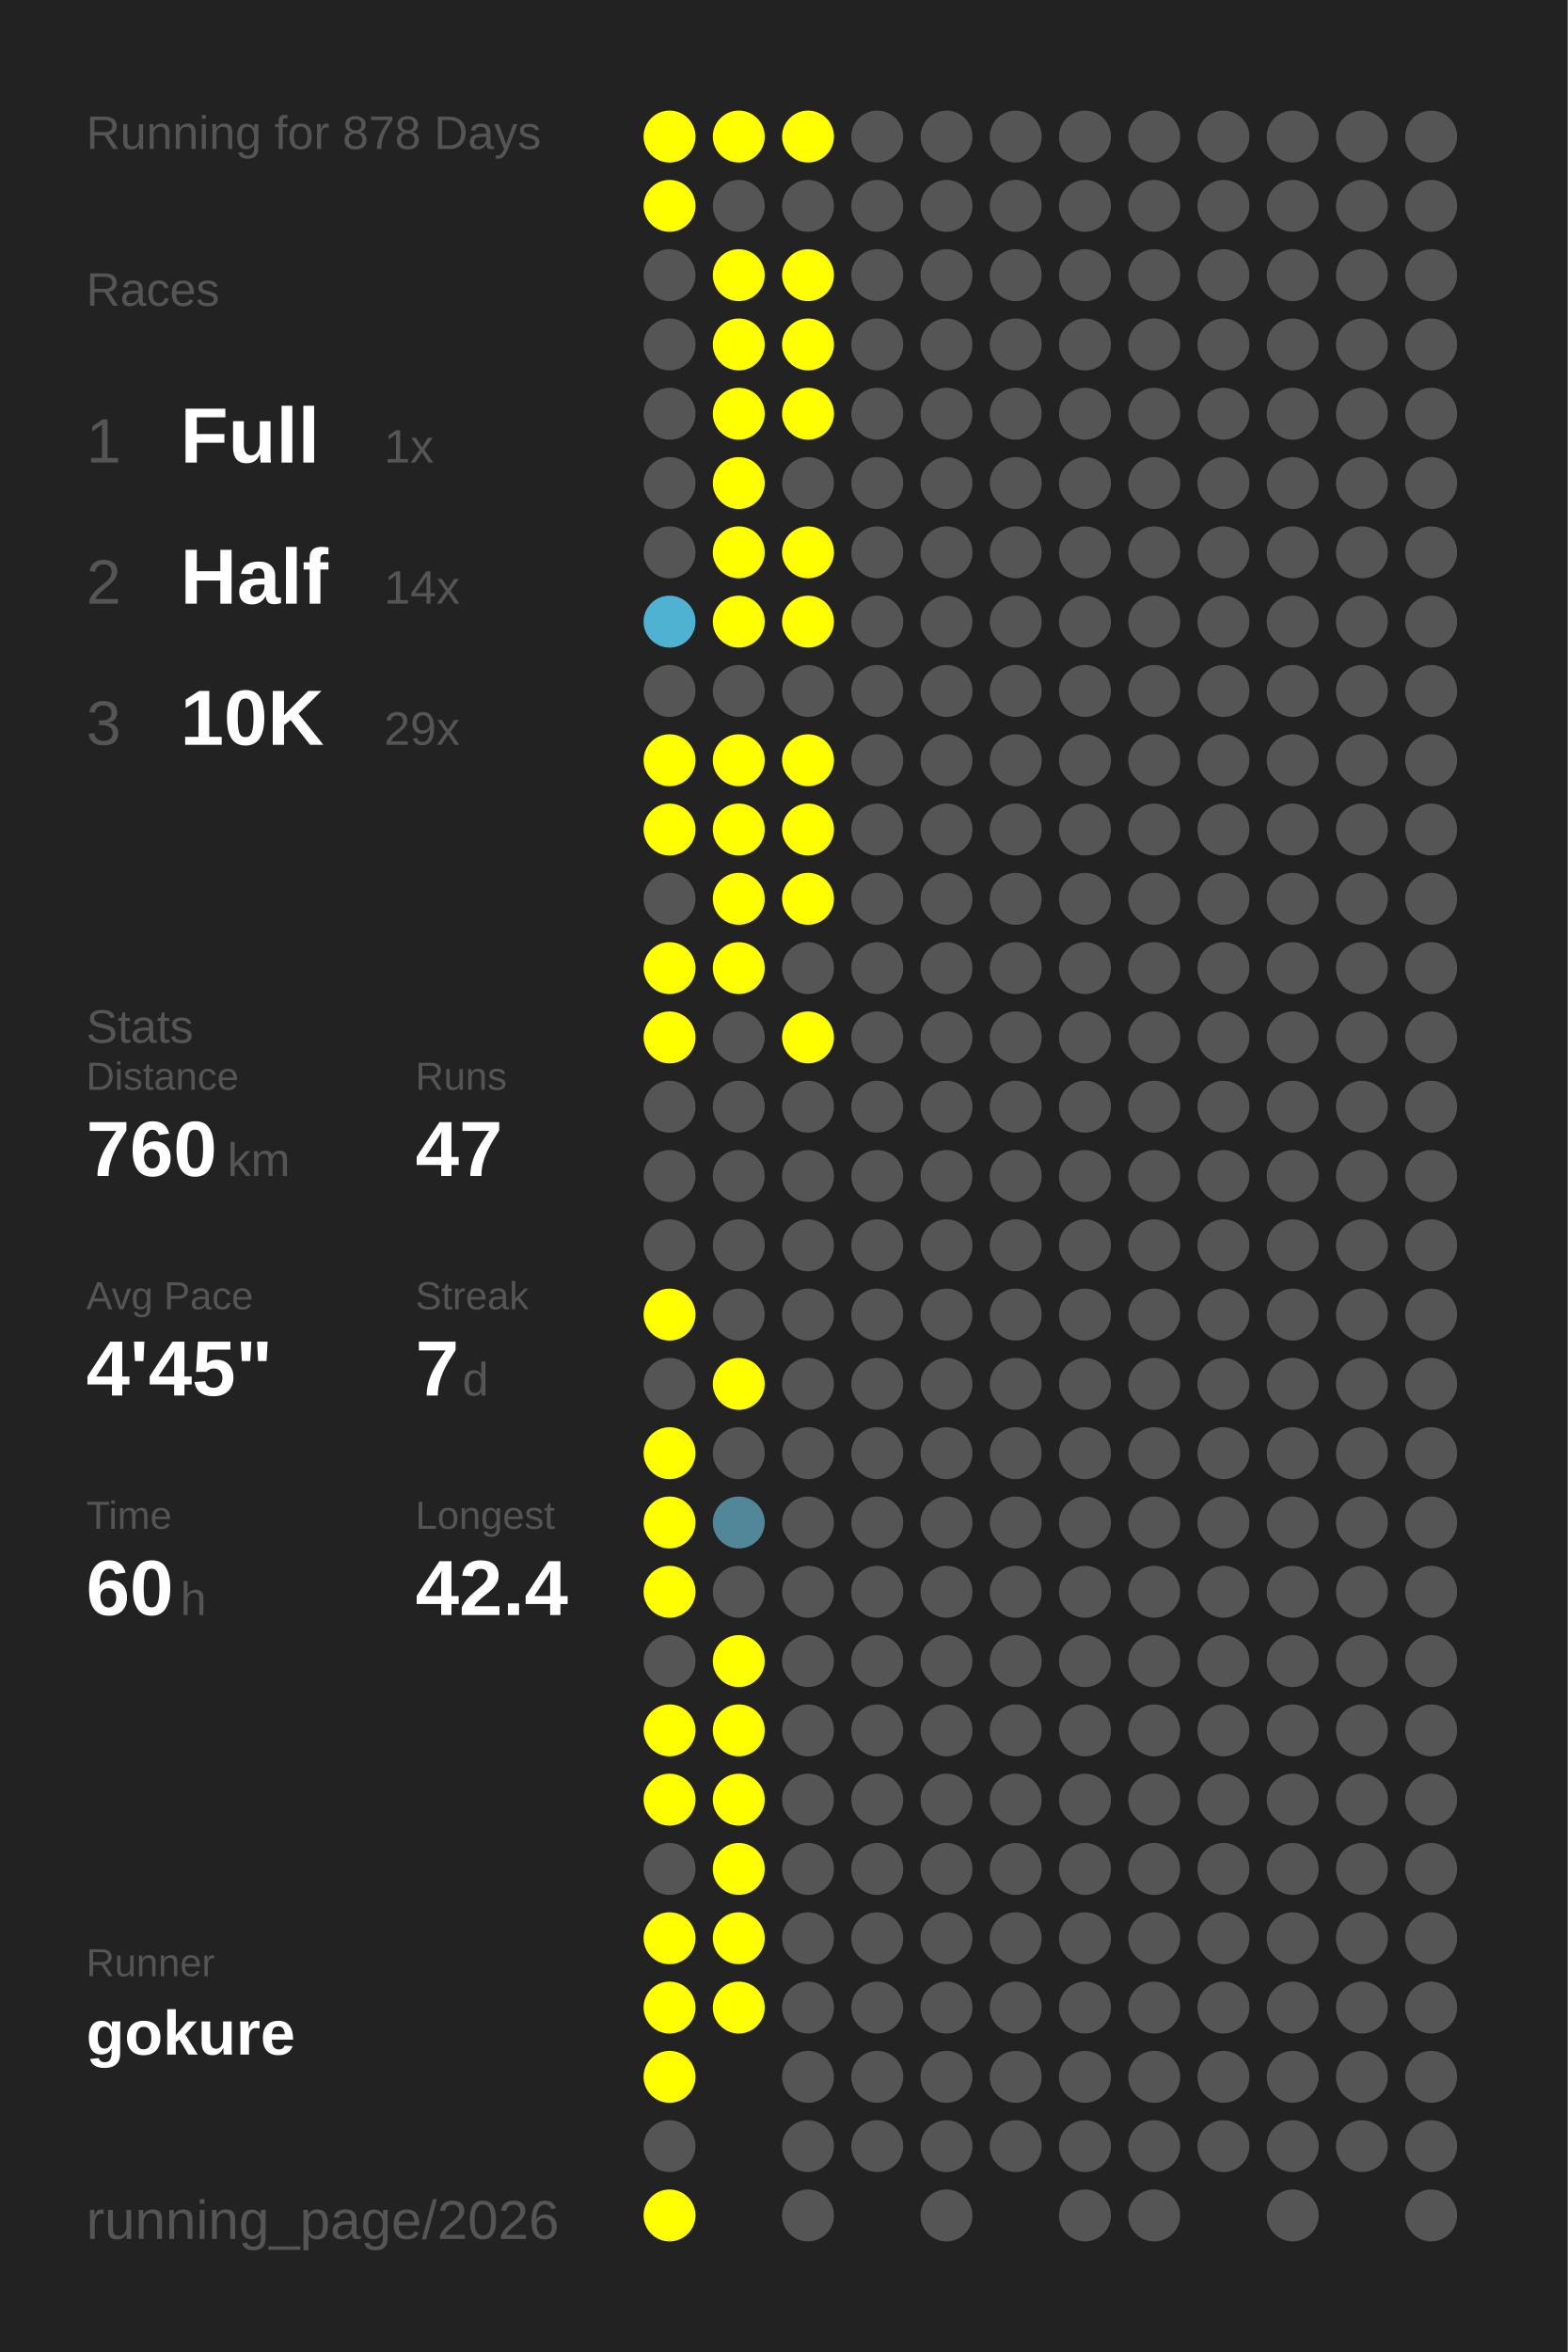
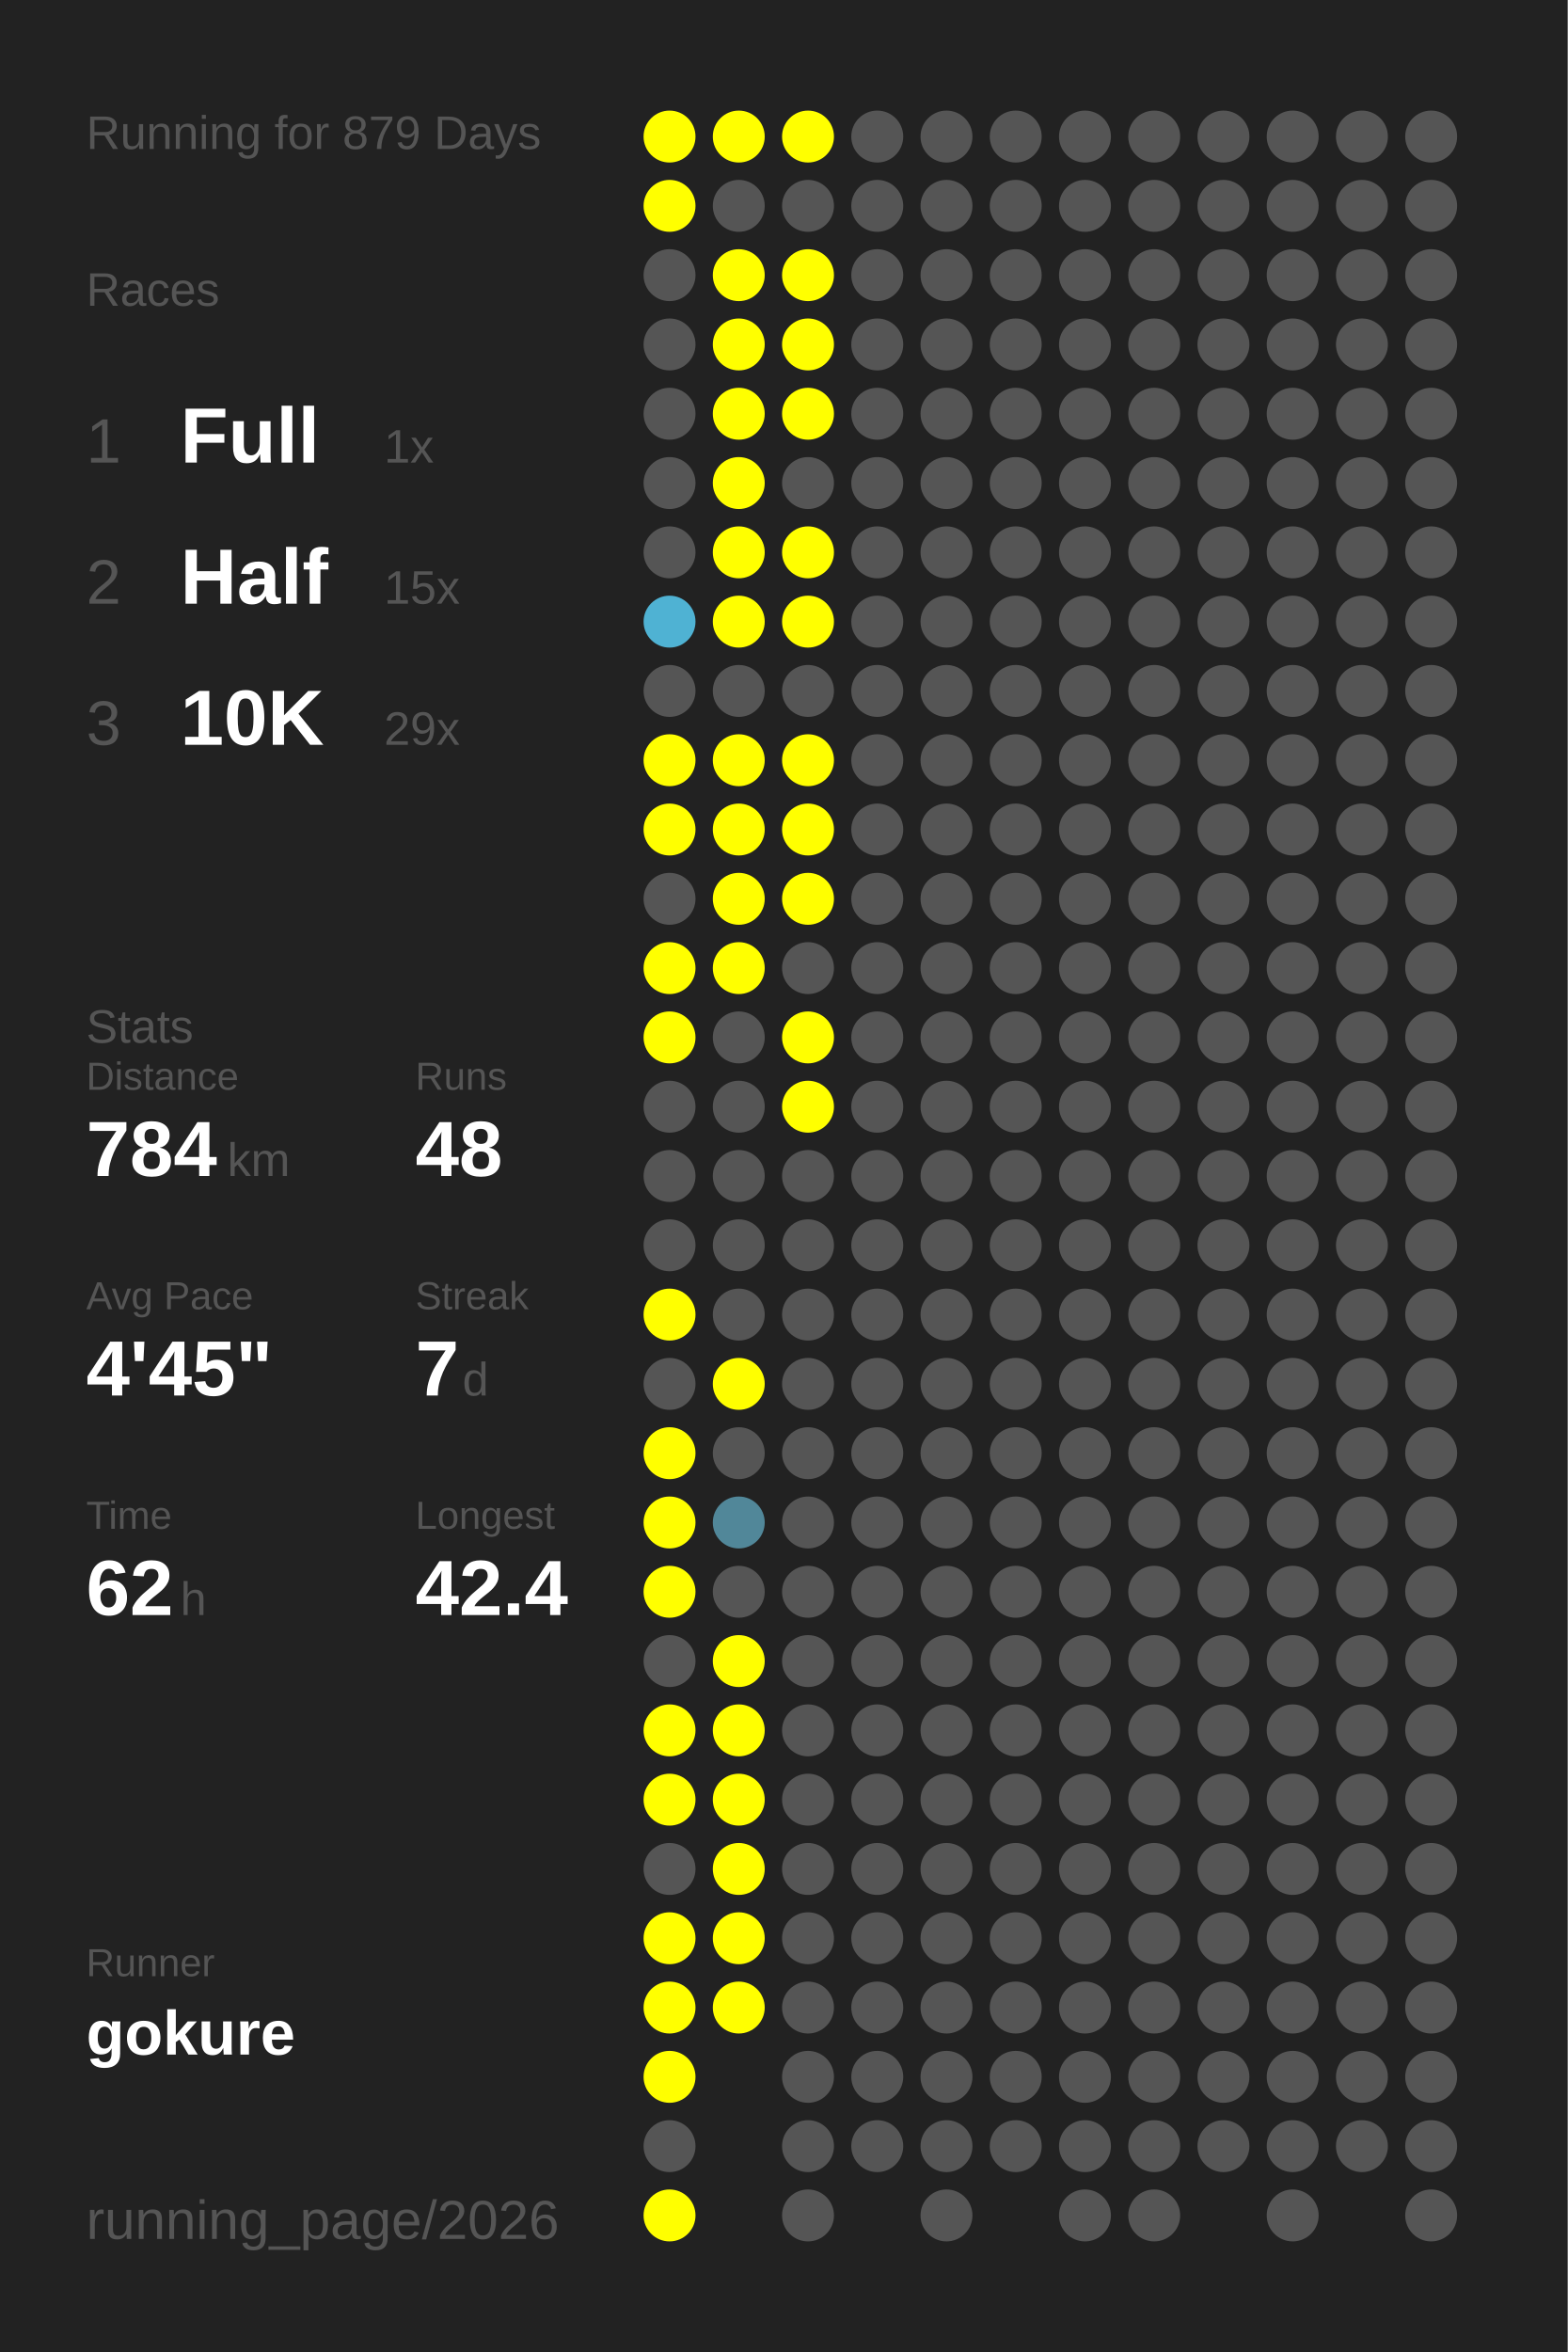
<svg xmlns="http://www.w3.org/2000/svg" baseProfile="full" height="300mm" version="1.1" viewBox="0,0,200,300" width="200mm">
  <defs />
  <rect fill="#222222" height="300" width="200" x="0" y="0" />
-   <text fill="#555555" style="font-size:6px; font-family:Arial;" x="11" y="19">Running for 878 Days</text>
+   <text fill="#555555" style="font-size:6px; font-family:Arial;" x="11" y="19">Running for 879 Days</text>
  <text fill="#555555" style="font-size:6px; font-family:Arial;" x="11" y="39">Races</text>
  <text fill="#555555" style="font-size:8px; font-family:Arial;" x="11" y="59">1</text>
  <text fill="#FFFFFF" style="font-size:10px; font-family:Arial; font-weight:bold;" x="23" y="59">Full</text>
  <text fill="#555555" style="font-size:6px; font-family:Arial;" x="49" y="59">1x</text>
  <text fill="#555555" style="font-size:8px; font-family:Arial;" x="11" y="77">2</text>
  <text fill="#FFFFFF" style="font-size:10px; font-family:Arial; font-weight:bold;" x="23" y="77">Half</text>
-   <text fill="#555555" style="font-size:6px; font-family:Arial;" x="49" y="77">14x</text>
+   <text fill="#555555" style="font-size:6px; font-family:Arial;" x="49" y="77">15x</text>
  <text fill="#555555" style="font-size:8px; font-family:Arial;" x="11" y="95">3</text>
  <text fill="#FFFFFF" style="font-size:10px; font-family:Arial; font-weight:bold;" x="23" y="95">10K</text>
  <text fill="#555555" style="font-size:6px; font-family:Arial;" x="49" y="95">29x</text>
  <text fill="#555555" style="font-size:6px; font-family:Arial;" x="11" y="133">Stats</text>
  <text fill="#555555" style="font-size:5px; font-family:Arial;" x="11" y="139">Distance</text>
-   <text fill="#FFFFFF" style="font-size:10px; font-family:Arial; font-weight:bold;" x="11" y="150">760</text>
+   <text fill="#FFFFFF" style="font-size:10px; font-family:Arial; font-weight:bold;" x="11" y="150">784</text>
  <text fill="#555555" style="font-size:6px; font-family:Arial;" x="29" y="150">km</text>
  <text fill="#555555" style="font-size:5px; font-family:Arial;" x="53" y="139">Runs</text>
-   <text fill="#FFFFFF" style="font-size:10px; font-family:Arial; font-weight:bold;" x="53" y="150">47</text>
+   <text fill="#FFFFFF" style="font-size:10px; font-family:Arial; font-weight:bold;" x="53" y="150">48</text>
  <text fill="#555555" style="font-size:5px; font-family:Arial;" x="11" y="167">Avg Pace</text>
  <text fill="#FFFFFF" style="font-size:10px; font-family:Arial; font-weight:bold;" x="11" y="178">4'45"</text>
  <text fill="#555555" style="font-size:5px; font-family:Arial;" x="53" y="167">Streak</text>
  <text fill="#FFFFFF" style="font-size:10px; font-family:Arial; font-weight:bold;" x="53" y="178">7</text>
  <text fill="#555555" style="font-size:6px; font-family:Arial;" x="59" y="178">d</text>
  <text fill="#555555" style="font-size:5px; font-family:Arial;" x="11" y="195">Time</text>
-   <text fill="#FFFFFF" style="font-size:10px; font-family:Arial; font-weight:bold;" x="11" y="206">60</text>
+   <text fill="#FFFFFF" style="font-size:10px; font-family:Arial; font-weight:bold;" x="11" y="206">62</text>
  <text fill="#555555" style="font-size:6px; font-family:Arial;" x="23" y="206">h</text>
  <text fill="#555555" style="font-size:5px; font-family:Arial;" x="53" y="195">Longest</text>
  <text fill="#FFFFFF" style="font-size:10px; font-family:Arial; font-weight:bold;" x="53" y="206">42.4</text>
  <text fill="#555555" style="font-size:5px; font-family:Arial;" x="11" y="252.065">Runner</text>
  <text fill="#FFFFFF" style="font-size:8px; font-family:Arial; font-weight:bold;" x="11" y="262.065">gokure</text>
  <text fill="#555555" style="font-size:7px; font-family:Arial;" x="11" y="285.581">running_page/2026</text>
  <circle cx="85.417" cy="17.419" fill="#FFFF00" r="3.312" />
  <circle cx="85.417" cy="26.258" fill="#FFFF00" r="3.312" />
  <circle cx="85.417" cy="35.097" fill="#555555" r="3.312" />
  <circle cx="85.417" cy="43.935" fill="#555555" r="3.312" />
  <circle cx="85.417" cy="52.774" fill="#555555" r="3.312" />
  <circle cx="85.417" cy="61.613" fill="#555555" r="3.312" />
  <circle cx="85.417" cy="70.452" fill="#555555" r="3.312" />
  <circle cx="85.417" cy="79.29" fill="#4fb2d3" r="3.312" />
  <circle cx="85.417" cy="88.129" fill="#555555" r="3.312" />
  <circle cx="85.417" cy="96.968" fill="#FFFF00" r="3.312" />
  <circle cx="85.417" cy="105.806" fill="#FFFF00" r="3.312" />
  <circle cx="85.417" cy="114.645" fill="#555555" r="3.312" />
  <circle cx="85.417" cy="123.484" fill="#FFFF00" r="3.312" />
  <circle cx="85.417" cy="132.323" fill="#FFFF00" r="3.312" />
  <circle cx="85.417" cy="141.161" fill="#555555" r="3.312" />
  <circle cx="85.417" cy="150" fill="#555555" r="3.312" />
  <circle cx="85.417" cy="158.839" fill="#555555" r="3.312" />
  <circle cx="85.417" cy="167.677" fill="#FFFF00" r="3.312" />
  <circle cx="85.417" cy="176.516" fill="#555555" r="3.312" />
  <circle cx="85.417" cy="185.355" fill="#FFFF00" r="3.312" />
  <circle cx="85.417" cy="194.194" fill="#FFFF00" r="3.312" />
  <circle cx="85.417" cy="203.032" fill="#FFFF00" r="3.312" />
  <circle cx="85.417" cy="211.871" fill="#555555" r="3.312" />
  <circle cx="85.417" cy="220.71" fill="#FFFF00" r="3.312" />
  <circle cx="85.417" cy="229.548" fill="#FFFF00" r="3.312" />
  <circle cx="85.417" cy="238.387" fill="#555555" r="3.312" />
  <circle cx="85.417" cy="247.226" fill="#FFFF00" r="3.312" />
  <circle cx="85.417" cy="256.065" fill="#FFFF00" r="3.312" />
  <circle cx="85.417" cy="264.903" fill="#FFFF00" r="3.312" />
  <circle cx="85.417" cy="273.742" fill="#555555" r="3.312" />
  <circle cx="85.417" cy="282.581" fill="#FFFF00" r="3.312" />
  <circle cx="94.25" cy="17.419" fill="#FFFF00" r="3.312" />
  <circle cx="94.25" cy="26.258" fill="#555555" r="3.312" />
  <circle cx="94.25" cy="35.097" fill="#FFFF00" r="3.312" />
  <circle cx="94.25" cy="43.935" fill="#FFFF00" r="3.312" />
  <circle cx="94.25" cy="52.774" fill="#FFFF00" r="3.312" />
  <circle cx="94.25" cy="61.613" fill="#FFFF00" r="3.312" />
  <circle cx="94.25" cy="70.452" fill="#FFFF00" r="3.312" />
  <circle cx="94.25" cy="79.29" fill="#FFFF00" r="3.312" />
  <circle cx="94.25" cy="88.129" fill="#555555" r="3.312" />
  <circle cx="94.25" cy="96.968" fill="#FFFF00" r="3.312" />
  <circle cx="94.25" cy="105.806" fill="#FFFF00" r="3.312" />
  <circle cx="94.25" cy="114.645" fill="#FFFF00" r="3.312" />
  <circle cx="94.25" cy="123.484" fill="#FFFF00" r="3.312" />
  <circle cx="94.25" cy="132.323" fill="#555555" r="3.312" />
  <circle cx="94.25" cy="141.161" fill="#555555" r="3.312" />
  <circle cx="94.25" cy="150" fill="#555555" r="3.312" />
  <circle cx="94.25" cy="158.839" fill="#555555" r="3.312" />
  <circle cx="94.25" cy="167.677" fill="#555555" r="3.312" />
  <circle cx="94.25" cy="176.516" fill="#FFFF00" r="3.312" />
  <circle cx="94.25" cy="185.355" fill="#555555" r="3.312" />
  <circle cx="94.25" cy="194.194" fill="#518799" r="3.312" />
  <circle cx="94.25" cy="203.032" fill="#555555" r="3.312" />
  <circle cx="94.25" cy="211.871" fill="#FFFF00" r="3.312" />
  <circle cx="94.25" cy="220.71" fill="#FFFF00" r="3.312" />
  <circle cx="94.25" cy="229.548" fill="#FFFF00" r="3.312" />
  <circle cx="94.25" cy="238.387" fill="#FFFF00" r="3.312" />
  <circle cx="94.25" cy="247.226" fill="#FFFF00" r="3.312" />
  <circle cx="94.25" cy="256.065" fill="#FFFF00" r="3.312" />
  <circle cx="103.083" cy="17.419" fill="#FFFF00" r="3.312" />
  <circle cx="103.083" cy="26.258" fill="#555555" r="3.312" />
  <circle cx="103.083" cy="35.097" fill="#FFFF00" r="3.312" />
  <circle cx="103.083" cy="43.935" fill="#FFFF00" r="3.312" />
  <circle cx="103.083" cy="52.774" fill="#FFFF00" r="3.312" />
  <circle cx="103.083" cy="61.613" fill="#555555" r="3.312" />
  <circle cx="103.083" cy="70.452" fill="#FFFF00" r="3.312" />
  <circle cx="103.083" cy="79.29" fill="#FFFF00" r="3.312" />
  <circle cx="103.083" cy="88.129" fill="#555555" r="3.312" />
  <circle cx="103.083" cy="96.968" fill="#FFFF00" r="3.312" />
  <circle cx="103.083" cy="105.806" fill="#FFFF00" r="3.312" />
  <circle cx="103.083" cy="114.645" fill="#FFFF00" r="3.312" />
  <circle cx="103.083" cy="123.484" fill="#555555" r="3.312" />
  <circle cx="103.083" cy="132.323" fill="#FFFF00" r="3.312" />
-   <circle cx="103.083" cy="141.161" fill="#555555" r="3.312" />
+   <circle cx="103.083" cy="141.161" fill="#FFFF00" r="3.312" />
  <circle cx="103.083" cy="150" fill="#555555" r="3.312" />
  <circle cx="103.083" cy="158.839" fill="#555555" r="3.312" />
  <circle cx="103.083" cy="167.677" fill="#555555" r="3.312" />
  <circle cx="103.083" cy="176.516" fill="#555555" r="3.312" />
  <circle cx="103.083" cy="185.355" fill="#555555" r="3.312" />
  <circle cx="103.083" cy="194.194" fill="#555555" r="3.312" />
  <circle cx="103.083" cy="203.032" fill="#555555" r="3.312" />
  <circle cx="103.083" cy="211.871" fill="#555555" r="3.312" />
  <circle cx="103.083" cy="220.71" fill="#555555" r="3.312" />
  <circle cx="103.083" cy="229.548" fill="#555555" r="3.312" />
  <circle cx="103.083" cy="238.387" fill="#555555" r="3.312" />
  <circle cx="103.083" cy="247.226" fill="#555555" r="3.312" />
  <circle cx="103.083" cy="256.065" fill="#555555" r="3.312" />
  <circle cx="103.083" cy="264.903" fill="#555555" r="3.312" />
  <circle cx="103.083" cy="273.742" fill="#555555" r="3.312" />
  <circle cx="103.083" cy="282.581" fill="#555555" r="3.312" />
  <circle cx="111.917" cy="17.419" fill="#555555" r="3.312" />
  <circle cx="111.917" cy="26.258" fill="#555555" r="3.312" />
  <circle cx="111.917" cy="35.097" fill="#555555" r="3.312" />
  <circle cx="111.917" cy="43.935" fill="#555555" r="3.312" />
  <circle cx="111.917" cy="52.774" fill="#555555" r="3.312" />
  <circle cx="111.917" cy="61.613" fill="#555555" r="3.312" />
  <circle cx="111.917" cy="70.452" fill="#555555" r="3.312" />
  <circle cx="111.917" cy="79.29" fill="#555555" r="3.312" />
  <circle cx="111.917" cy="88.129" fill="#555555" r="3.312" />
  <circle cx="111.917" cy="96.968" fill="#555555" r="3.312" />
  <circle cx="111.917" cy="105.806" fill="#555555" r="3.312" />
  <circle cx="111.917" cy="114.645" fill="#555555" r="3.312" />
  <circle cx="111.917" cy="123.484" fill="#555555" r="3.312" />
  <circle cx="111.917" cy="132.323" fill="#555555" r="3.312" />
  <circle cx="111.917" cy="141.161" fill="#555555" r="3.312" />
  <circle cx="111.917" cy="150" fill="#555555" r="3.312" />
  <circle cx="111.917" cy="158.839" fill="#555555" r="3.312" />
  <circle cx="111.917" cy="167.677" fill="#555555" r="3.312" />
  <circle cx="111.917" cy="176.516" fill="#555555" r="3.312" />
  <circle cx="111.917" cy="185.355" fill="#555555" r="3.312" />
  <circle cx="111.917" cy="194.194" fill="#555555" r="3.312" />
  <circle cx="111.917" cy="203.032" fill="#555555" r="3.312" />
  <circle cx="111.917" cy="211.871" fill="#555555" r="3.312" />
  <circle cx="111.917" cy="220.71" fill="#555555" r="3.312" />
  <circle cx="111.917" cy="229.548" fill="#555555" r="3.312" />
  <circle cx="111.917" cy="238.387" fill="#555555" r="3.312" />
  <circle cx="111.917" cy="247.226" fill="#555555" r="3.312" />
  <circle cx="111.917" cy="256.065" fill="#555555" r="3.312" />
  <circle cx="111.917" cy="264.903" fill="#555555" r="3.312" />
  <circle cx="111.917" cy="273.742" fill="#555555" r="3.312" />
  <circle cx="120.75" cy="17.419" fill="#555555" r="3.312" />
  <circle cx="120.75" cy="26.258" fill="#555555" r="3.312" />
  <circle cx="120.75" cy="35.097" fill="#555555" r="3.312" />
  <circle cx="120.75" cy="43.935" fill="#555555" r="3.312" />
  <circle cx="120.75" cy="52.774" fill="#555555" r="3.312" />
  <circle cx="120.75" cy="61.613" fill="#555555" r="3.312" />
  <circle cx="120.75" cy="70.452" fill="#555555" r="3.312" />
  <circle cx="120.75" cy="79.29" fill="#555555" r="3.312" />
  <circle cx="120.75" cy="88.129" fill="#555555" r="3.312" />
  <circle cx="120.75" cy="96.968" fill="#555555" r="3.312" />
  <circle cx="120.75" cy="105.806" fill="#555555" r="3.312" />
  <circle cx="120.75" cy="114.645" fill="#555555" r="3.312" />
  <circle cx="120.75" cy="123.484" fill="#555555" r="3.312" />
  <circle cx="120.75" cy="132.323" fill="#555555" r="3.312" />
  <circle cx="120.75" cy="141.161" fill="#555555" r="3.312" />
  <circle cx="120.75" cy="150" fill="#555555" r="3.312" />
  <circle cx="120.75" cy="158.839" fill="#555555" r="3.312" />
  <circle cx="120.75" cy="167.677" fill="#555555" r="3.312" />
  <circle cx="120.75" cy="176.516" fill="#555555" r="3.312" />
  <circle cx="120.75" cy="185.355" fill="#555555" r="3.312" />
  <circle cx="120.75" cy="194.194" fill="#555555" r="3.312" />
  <circle cx="120.75" cy="203.032" fill="#555555" r="3.312" />
  <circle cx="120.75" cy="211.871" fill="#555555" r="3.312" />
  <circle cx="120.75" cy="220.71" fill="#555555" r="3.312" />
  <circle cx="120.75" cy="229.548" fill="#555555" r="3.312" />
  <circle cx="120.75" cy="238.387" fill="#555555" r="3.312" />
  <circle cx="120.75" cy="247.226" fill="#555555" r="3.312" />
  <circle cx="120.75" cy="256.065" fill="#555555" r="3.312" />
  <circle cx="120.75" cy="264.903" fill="#555555" r="3.312" />
  <circle cx="120.75" cy="273.742" fill="#555555" r="3.312" />
  <circle cx="120.75" cy="282.581" fill="#555555" r="3.312" />
  <circle cx="129.583" cy="17.419" fill="#555555" r="3.312" />
  <circle cx="129.583" cy="26.258" fill="#555555" r="3.312" />
  <circle cx="129.583" cy="35.097" fill="#555555" r="3.312" />
  <circle cx="129.583" cy="43.935" fill="#555555" r="3.312" />
  <circle cx="129.583" cy="52.774" fill="#555555" r="3.312" />
  <circle cx="129.583" cy="61.613" fill="#555555" r="3.312" />
  <circle cx="129.583" cy="70.452" fill="#555555" r="3.312" />
  <circle cx="129.583" cy="79.29" fill="#555555" r="3.312" />
  <circle cx="129.583" cy="88.129" fill="#555555" r="3.312" />
  <circle cx="129.583" cy="96.968" fill="#555555" r="3.312" />
  <circle cx="129.583" cy="105.806" fill="#555555" r="3.312" />
  <circle cx="129.583" cy="114.645" fill="#555555" r="3.312" />
  <circle cx="129.583" cy="123.484" fill="#555555" r="3.312" />
  <circle cx="129.583" cy="132.323" fill="#555555" r="3.312" />
  <circle cx="129.583" cy="141.161" fill="#555555" r="3.312" />
  <circle cx="129.583" cy="150" fill="#555555" r="3.312" />
  <circle cx="129.583" cy="158.839" fill="#555555" r="3.312" />
  <circle cx="129.583" cy="167.677" fill="#555555" r="3.312" />
  <circle cx="129.583" cy="176.516" fill="#555555" r="3.312" />
  <circle cx="129.583" cy="185.355" fill="#555555" r="3.312" />
  <circle cx="129.583" cy="194.194" fill="#555555" r="3.312" />
  <circle cx="129.583" cy="203.032" fill="#555555" r="3.312" />
  <circle cx="129.583" cy="211.871" fill="#555555" r="3.312" />
  <circle cx="129.583" cy="220.71" fill="#555555" r="3.312" />
  <circle cx="129.583" cy="229.548" fill="#555555" r="3.312" />
  <circle cx="129.583" cy="238.387" fill="#555555" r="3.312" />
  <circle cx="129.583" cy="247.226" fill="#555555" r="3.312" />
  <circle cx="129.583" cy="256.065" fill="#555555" r="3.312" />
  <circle cx="129.583" cy="264.903" fill="#555555" r="3.312" />
  <circle cx="129.583" cy="273.742" fill="#555555" r="3.312" />
  <circle cx="138.417" cy="17.419" fill="#555555" r="3.312" />
  <circle cx="138.417" cy="26.258" fill="#555555" r="3.312" />
  <circle cx="138.417" cy="35.097" fill="#555555" r="3.312" />
  <circle cx="138.417" cy="43.935" fill="#555555" r="3.312" />
  <circle cx="138.417" cy="52.774" fill="#555555" r="3.312" />
  <circle cx="138.417" cy="61.613" fill="#555555" r="3.312" />
  <circle cx="138.417" cy="70.452" fill="#555555" r="3.312" />
  <circle cx="138.417" cy="79.29" fill="#555555" r="3.312" />
  <circle cx="138.417" cy="88.129" fill="#555555" r="3.312" />
  <circle cx="138.417" cy="96.968" fill="#555555" r="3.312" />
  <circle cx="138.417" cy="105.806" fill="#555555" r="3.312" />
  <circle cx="138.417" cy="114.645" fill="#555555" r="3.312" />
  <circle cx="138.417" cy="123.484" fill="#555555" r="3.312" />
  <circle cx="138.417" cy="132.323" fill="#555555" r="3.312" />
  <circle cx="138.417" cy="141.161" fill="#555555" r="3.312" />
  <circle cx="138.417" cy="150" fill="#555555" r="3.312" />
  <circle cx="138.417" cy="158.839" fill="#555555" r="3.312" />
  <circle cx="138.417" cy="167.677" fill="#555555" r="3.312" />
  <circle cx="138.417" cy="176.516" fill="#555555" r="3.312" />
  <circle cx="138.417" cy="185.355" fill="#555555" r="3.312" />
  <circle cx="138.417" cy="194.194" fill="#555555" r="3.312" />
  <circle cx="138.417" cy="203.032" fill="#555555" r="3.312" />
  <circle cx="138.417" cy="211.871" fill="#555555" r="3.312" />
  <circle cx="138.417" cy="220.71" fill="#555555" r="3.312" />
  <circle cx="138.417" cy="229.548" fill="#555555" r="3.312" />
  <circle cx="138.417" cy="238.387" fill="#555555" r="3.312" />
  <circle cx="138.417" cy="247.226" fill="#555555" r="3.312" />
  <circle cx="138.417" cy="256.065" fill="#555555" r="3.312" />
  <circle cx="138.417" cy="264.903" fill="#555555" r="3.312" />
  <circle cx="138.417" cy="273.742" fill="#555555" r="3.312" />
  <circle cx="138.417" cy="282.581" fill="#555555" r="3.312" />
  <circle cx="147.25" cy="17.419" fill="#555555" r="3.312" />
  <circle cx="147.25" cy="26.258" fill="#555555" r="3.312" />
  <circle cx="147.25" cy="35.097" fill="#555555" r="3.312" />
  <circle cx="147.25" cy="43.935" fill="#555555" r="3.312" />
  <circle cx="147.25" cy="52.774" fill="#555555" r="3.312" />
  <circle cx="147.25" cy="61.613" fill="#555555" r="3.312" />
  <circle cx="147.25" cy="70.452" fill="#555555" r="3.312" />
  <circle cx="147.25" cy="79.29" fill="#555555" r="3.312" />
  <circle cx="147.25" cy="88.129" fill="#555555" r="3.312" />
  <circle cx="147.25" cy="96.968" fill="#555555" r="3.312" />
  <circle cx="147.25" cy="105.806" fill="#555555" r="3.312" />
  <circle cx="147.25" cy="114.645" fill="#555555" r="3.312" />
  <circle cx="147.25" cy="123.484" fill="#555555" r="3.312" />
  <circle cx="147.25" cy="132.323" fill="#555555" r="3.312" />
  <circle cx="147.25" cy="141.161" fill="#555555" r="3.312" />
  <circle cx="147.25" cy="150" fill="#555555" r="3.312" />
  <circle cx="147.25" cy="158.839" fill="#555555" r="3.312" />
  <circle cx="147.25" cy="167.677" fill="#555555" r="3.312" />
  <circle cx="147.25" cy="176.516" fill="#555555" r="3.312" />
  <circle cx="147.25" cy="185.355" fill="#555555" r="3.312" />
  <circle cx="147.25" cy="194.194" fill="#555555" r="3.312" />
  <circle cx="147.25" cy="203.032" fill="#555555" r="3.312" />
  <circle cx="147.25" cy="211.871" fill="#555555" r="3.312" />
  <circle cx="147.25" cy="220.71" fill="#555555" r="3.312" />
  <circle cx="147.25" cy="229.548" fill="#555555" r="3.312" />
  <circle cx="147.25" cy="238.387" fill="#555555" r="3.312" />
  <circle cx="147.25" cy="247.226" fill="#555555" r="3.312" />
  <circle cx="147.25" cy="256.065" fill="#555555" r="3.312" />
  <circle cx="147.25" cy="264.903" fill="#555555" r="3.312" />
  <circle cx="147.25" cy="273.742" fill="#555555" r="3.312" />
  <circle cx="147.25" cy="282.581" fill="#555555" r="3.312" />
  <circle cx="156.083" cy="17.419" fill="#555555" r="3.312" />
  <circle cx="156.083" cy="26.258" fill="#555555" r="3.312" />
  <circle cx="156.083" cy="35.097" fill="#555555" r="3.312" />
  <circle cx="156.083" cy="43.935" fill="#555555" r="3.312" />
  <circle cx="156.083" cy="52.774" fill="#555555" r="3.312" />
  <circle cx="156.083" cy="61.613" fill="#555555" r="3.312" />
  <circle cx="156.083" cy="70.452" fill="#555555" r="3.312" />
  <circle cx="156.083" cy="79.29" fill="#555555" r="3.312" />
  <circle cx="156.083" cy="88.129" fill="#555555" r="3.312" />
  <circle cx="156.083" cy="96.968" fill="#555555" r="3.312" />
  <circle cx="156.083" cy="105.806" fill="#555555" r="3.312" />
  <circle cx="156.083" cy="114.645" fill="#555555" r="3.312" />
  <circle cx="156.083" cy="123.484" fill="#555555" r="3.312" />
  <circle cx="156.083" cy="132.323" fill="#555555" r="3.312" />
  <circle cx="156.083" cy="141.161" fill="#555555" r="3.312" />
  <circle cx="156.083" cy="150" fill="#555555" r="3.312" />
  <circle cx="156.083" cy="158.839" fill="#555555" r="3.312" />
  <circle cx="156.083" cy="167.677" fill="#555555" r="3.312" />
  <circle cx="156.083" cy="176.516" fill="#555555" r="3.312" />
  <circle cx="156.083" cy="185.355" fill="#555555" r="3.312" />
  <circle cx="156.083" cy="194.194" fill="#555555" r="3.312" />
  <circle cx="156.083" cy="203.032" fill="#555555" r="3.312" />
  <circle cx="156.083" cy="211.871" fill="#555555" r="3.312" />
  <circle cx="156.083" cy="220.71" fill="#555555" r="3.312" />
  <circle cx="156.083" cy="229.548" fill="#555555" r="3.312" />
  <circle cx="156.083" cy="238.387" fill="#555555" r="3.312" />
  <circle cx="156.083" cy="247.226" fill="#555555" r="3.312" />
  <circle cx="156.083" cy="256.065" fill="#555555" r="3.312" />
  <circle cx="156.083" cy="264.903" fill="#555555" r="3.312" />
  <circle cx="156.083" cy="273.742" fill="#555555" r="3.312" />
  <circle cx="164.917" cy="17.419" fill="#555555" r="3.312" />
  <circle cx="164.917" cy="26.258" fill="#555555" r="3.312" />
  <circle cx="164.917" cy="35.097" fill="#555555" r="3.312" />
  <circle cx="164.917" cy="43.935" fill="#555555" r="3.312" />
  <circle cx="164.917" cy="52.774" fill="#555555" r="3.312" />
  <circle cx="164.917" cy="61.613" fill="#555555" r="3.312" />
  <circle cx="164.917" cy="70.452" fill="#555555" r="3.312" />
  <circle cx="164.917" cy="79.29" fill="#555555" r="3.312" />
  <circle cx="164.917" cy="88.129" fill="#555555" r="3.312" />
  <circle cx="164.917" cy="96.968" fill="#555555" r="3.312" />
  <circle cx="164.917" cy="105.806" fill="#555555" r="3.312" />
  <circle cx="164.917" cy="114.645" fill="#555555" r="3.312" />
  <circle cx="164.917" cy="123.484" fill="#555555" r="3.312" />
  <circle cx="164.917" cy="132.323" fill="#555555" r="3.312" />
  <circle cx="164.917" cy="141.161" fill="#555555" r="3.312" />
  <circle cx="164.917" cy="150" fill="#555555" r="3.312" />
  <circle cx="164.917" cy="158.839" fill="#555555" r="3.312" />
  <circle cx="164.917" cy="167.677" fill="#555555" r="3.312" />
  <circle cx="164.917" cy="176.516" fill="#555555" r="3.312" />
  <circle cx="164.917" cy="185.355" fill="#555555" r="3.312" />
  <circle cx="164.917" cy="194.194" fill="#555555" r="3.312" />
  <circle cx="164.917" cy="203.032" fill="#555555" r="3.312" />
  <circle cx="164.917" cy="211.871" fill="#555555" r="3.312" />
  <circle cx="164.917" cy="220.71" fill="#555555" r="3.312" />
  <circle cx="164.917" cy="229.548" fill="#555555" r="3.312" />
  <circle cx="164.917" cy="238.387" fill="#555555" r="3.312" />
  <circle cx="164.917" cy="247.226" fill="#555555" r="3.312" />
  <circle cx="164.917" cy="256.065" fill="#555555" r="3.312" />
  <circle cx="164.917" cy="264.903" fill="#555555" r="3.312" />
  <circle cx="164.917" cy="273.742" fill="#555555" r="3.312" />
  <circle cx="164.917" cy="282.581" fill="#555555" r="3.312" />
  <circle cx="173.75" cy="17.419" fill="#555555" r="3.312" />
  <circle cx="173.75" cy="26.258" fill="#555555" r="3.312" />
  <circle cx="173.75" cy="35.097" fill="#555555" r="3.312" />
  <circle cx="173.75" cy="43.935" fill="#555555" r="3.312" />
  <circle cx="173.75" cy="52.774" fill="#555555" r="3.312" />
  <circle cx="173.75" cy="61.613" fill="#555555" r="3.312" />
  <circle cx="173.75" cy="70.452" fill="#555555" r="3.312" />
  <circle cx="173.75" cy="79.29" fill="#555555" r="3.312" />
  <circle cx="173.75" cy="88.129" fill="#555555" r="3.312" />
  <circle cx="173.75" cy="96.968" fill="#555555" r="3.312" />
  <circle cx="173.75" cy="105.806" fill="#555555" r="3.312" />
  <circle cx="173.75" cy="114.645" fill="#555555" r="3.312" />
  <circle cx="173.75" cy="123.484" fill="#555555" r="3.312" />
  <circle cx="173.75" cy="132.323" fill="#555555" r="3.312" />
  <circle cx="173.75" cy="141.161" fill="#555555" r="3.312" />
  <circle cx="173.75" cy="150" fill="#555555" r="3.312" />
  <circle cx="173.75" cy="158.839" fill="#555555" r="3.312" />
  <circle cx="173.75" cy="167.677" fill="#555555" r="3.312" />
  <circle cx="173.75" cy="176.516" fill="#555555" r="3.312" />
  <circle cx="173.75" cy="185.355" fill="#555555" r="3.312" />
  <circle cx="173.75" cy="194.194" fill="#555555" r="3.312" />
  <circle cx="173.75" cy="203.032" fill="#555555" r="3.312" />
  <circle cx="173.75" cy="211.871" fill="#555555" r="3.312" />
  <circle cx="173.75" cy="220.71" fill="#555555" r="3.312" />
  <circle cx="173.75" cy="229.548" fill="#555555" r="3.312" />
  <circle cx="173.75" cy="238.387" fill="#555555" r="3.312" />
  <circle cx="173.75" cy="247.226" fill="#555555" r="3.312" />
  <circle cx="173.75" cy="256.065" fill="#555555" r="3.312" />
  <circle cx="173.75" cy="264.903" fill="#555555" r="3.312" />
  <circle cx="173.75" cy="273.742" fill="#555555" r="3.312" />
  <circle cx="182.583" cy="17.419" fill="#555555" r="3.312" />
  <circle cx="182.583" cy="26.258" fill="#555555" r="3.312" />
  <circle cx="182.583" cy="35.097" fill="#555555" r="3.312" />
  <circle cx="182.583" cy="43.935" fill="#555555" r="3.312" />
  <circle cx="182.583" cy="52.774" fill="#555555" r="3.312" />
  <circle cx="182.583" cy="61.613" fill="#555555" r="3.312" />
  <circle cx="182.583" cy="70.452" fill="#555555" r="3.312" />
  <circle cx="182.583" cy="79.29" fill="#555555" r="3.312" />
  <circle cx="182.583" cy="88.129" fill="#555555" r="3.312" />
  <circle cx="182.583" cy="96.968" fill="#555555" r="3.312" />
  <circle cx="182.583" cy="105.806" fill="#555555" r="3.312" />
  <circle cx="182.583" cy="114.645" fill="#555555" r="3.312" />
  <circle cx="182.583" cy="123.484" fill="#555555" r="3.312" />
  <circle cx="182.583" cy="132.323" fill="#555555" r="3.312" />
  <circle cx="182.583" cy="141.161" fill="#555555" r="3.312" />
  <circle cx="182.583" cy="150" fill="#555555" r="3.312" />
  <circle cx="182.583" cy="158.839" fill="#555555" r="3.312" />
  <circle cx="182.583" cy="167.677" fill="#555555" r="3.312" />
  <circle cx="182.583" cy="176.516" fill="#555555" r="3.312" />
  <circle cx="182.583" cy="185.355" fill="#555555" r="3.312" />
  <circle cx="182.583" cy="194.194" fill="#555555" r="3.312" />
  <circle cx="182.583" cy="203.032" fill="#555555" r="3.312" />
  <circle cx="182.583" cy="211.871" fill="#555555" r="3.312" />
  <circle cx="182.583" cy="220.71" fill="#555555" r="3.312" />
  <circle cx="182.583" cy="229.548" fill="#555555" r="3.312" />
  <circle cx="182.583" cy="238.387" fill="#555555" r="3.312" />
  <circle cx="182.583" cy="247.226" fill="#555555" r="3.312" />
  <circle cx="182.583" cy="256.065" fill="#555555" r="3.312" />
  <circle cx="182.583" cy="264.903" fill="#555555" r="3.312" />
  <circle cx="182.583" cy="273.742" fill="#555555" r="3.312" />
  <circle cx="182.583" cy="282.581" fill="#555555" r="3.312" />
</svg>
